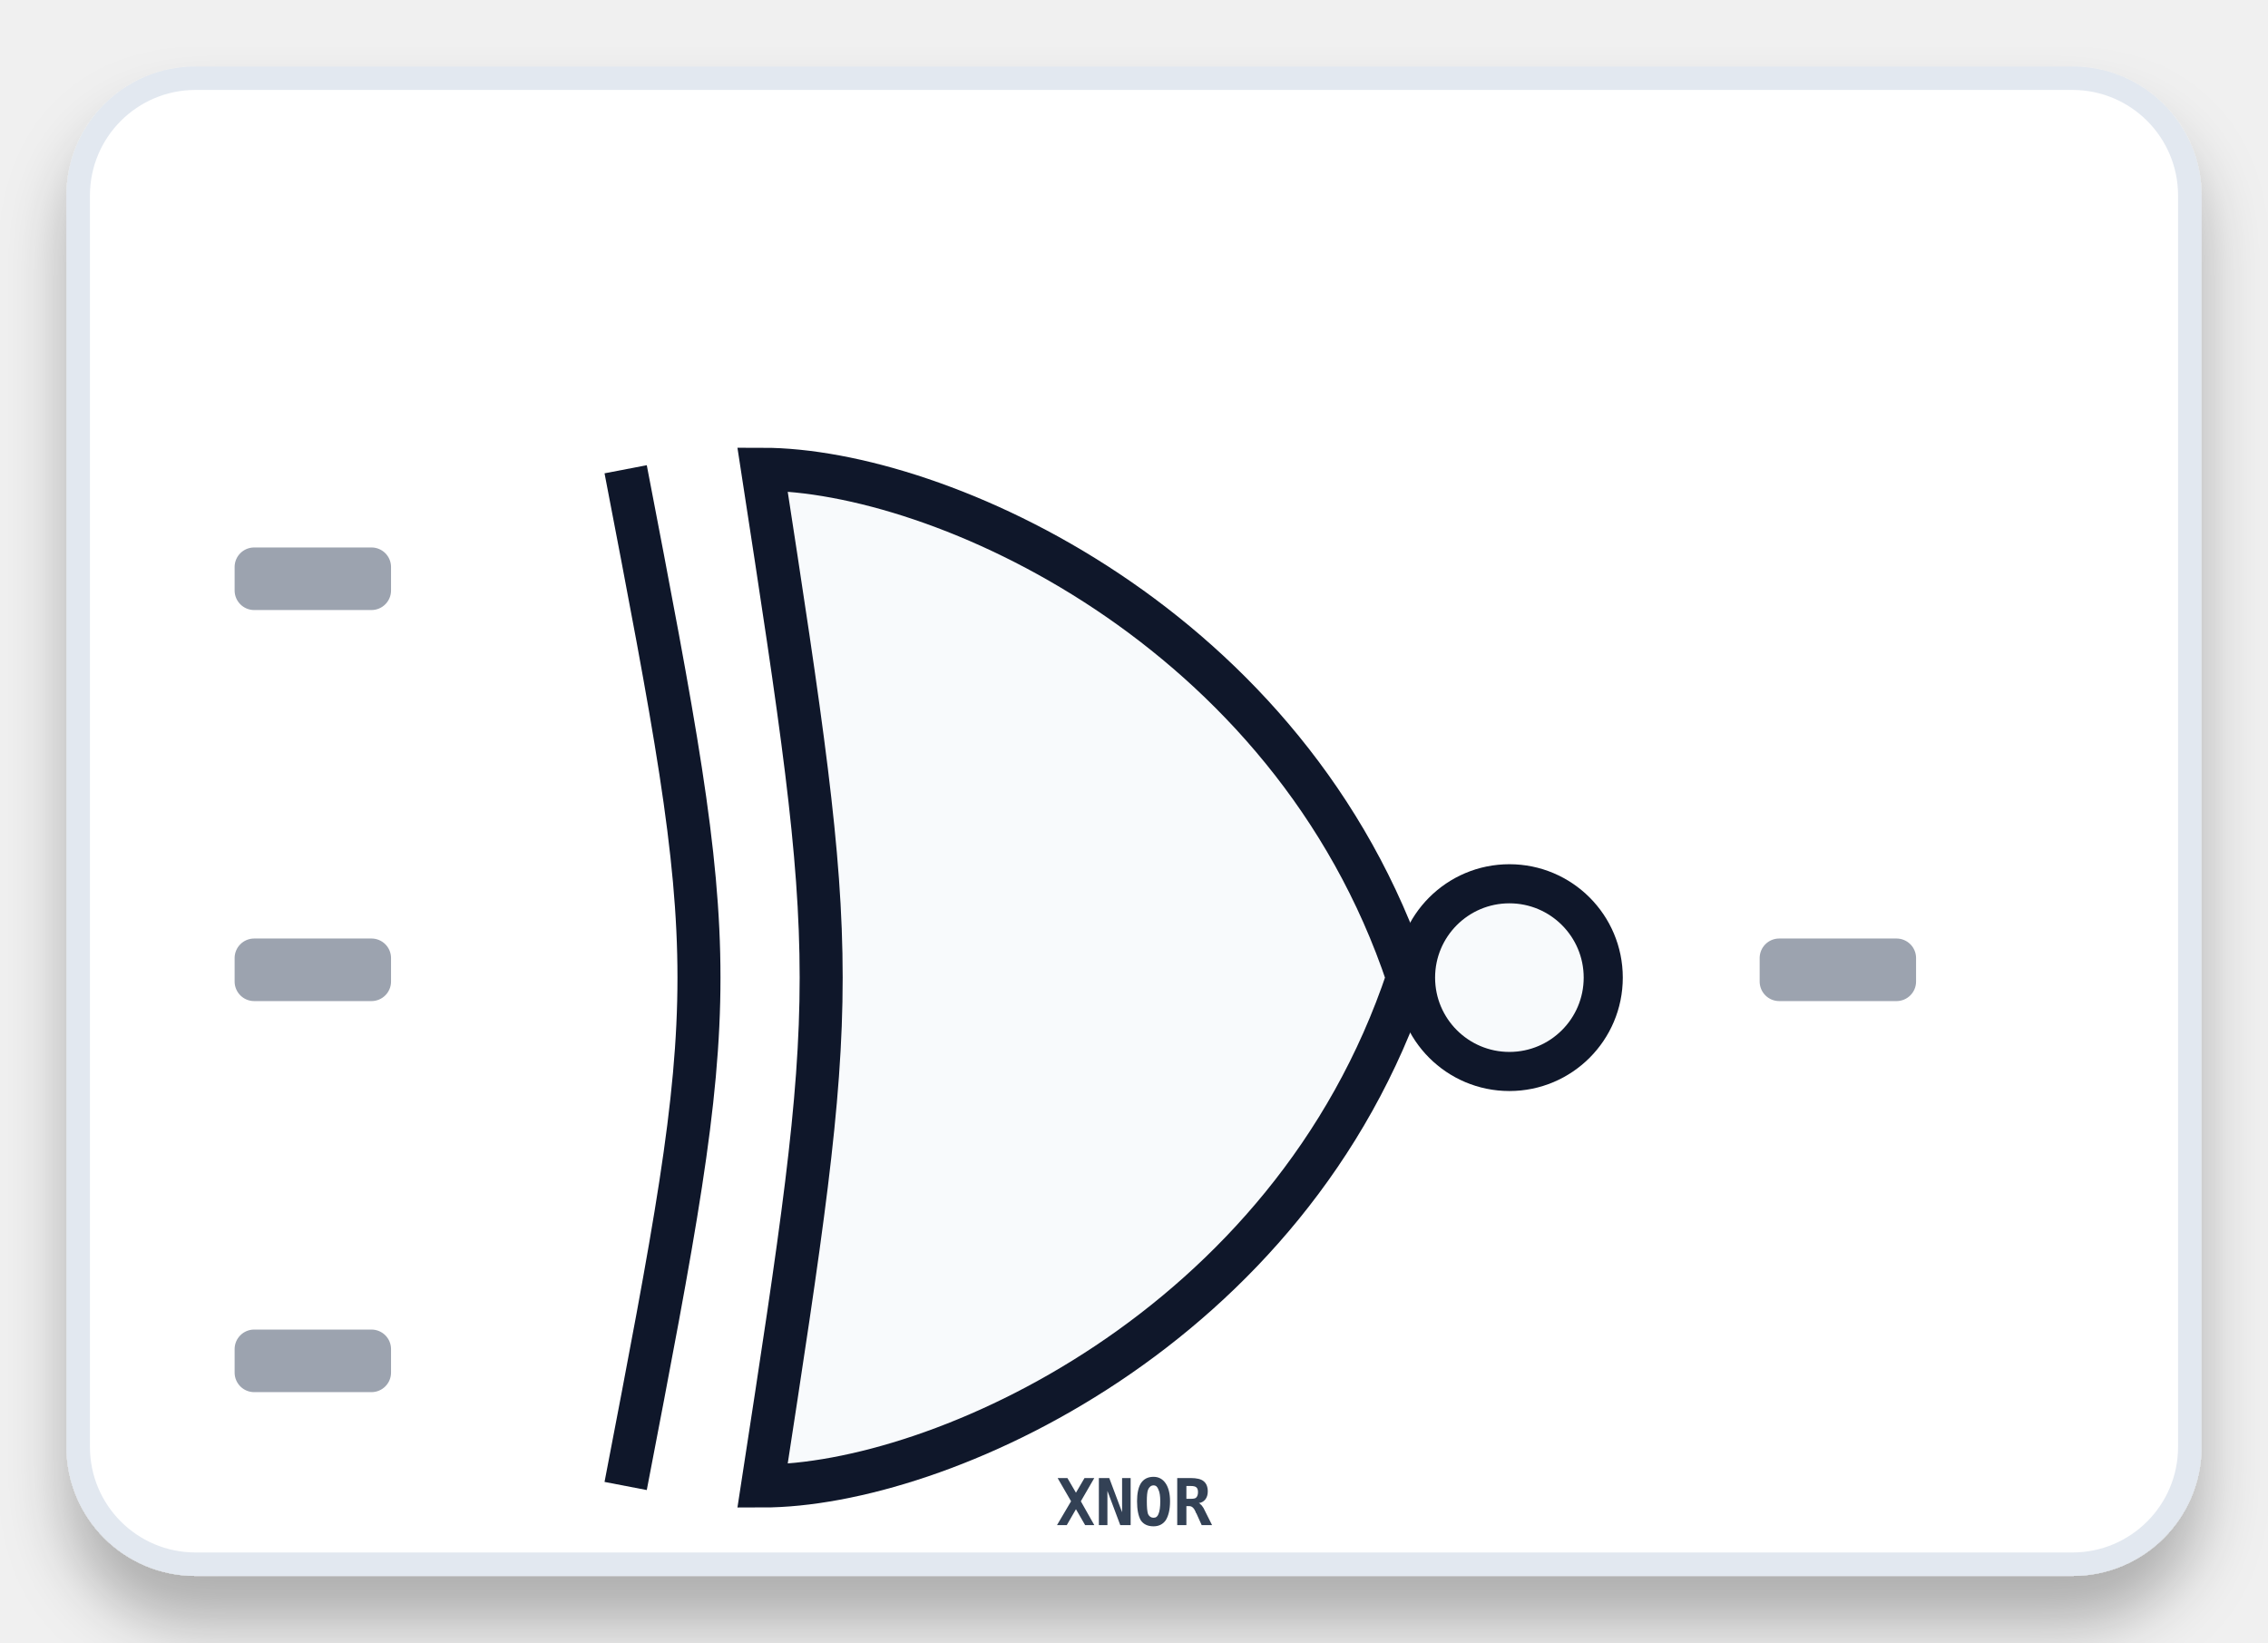
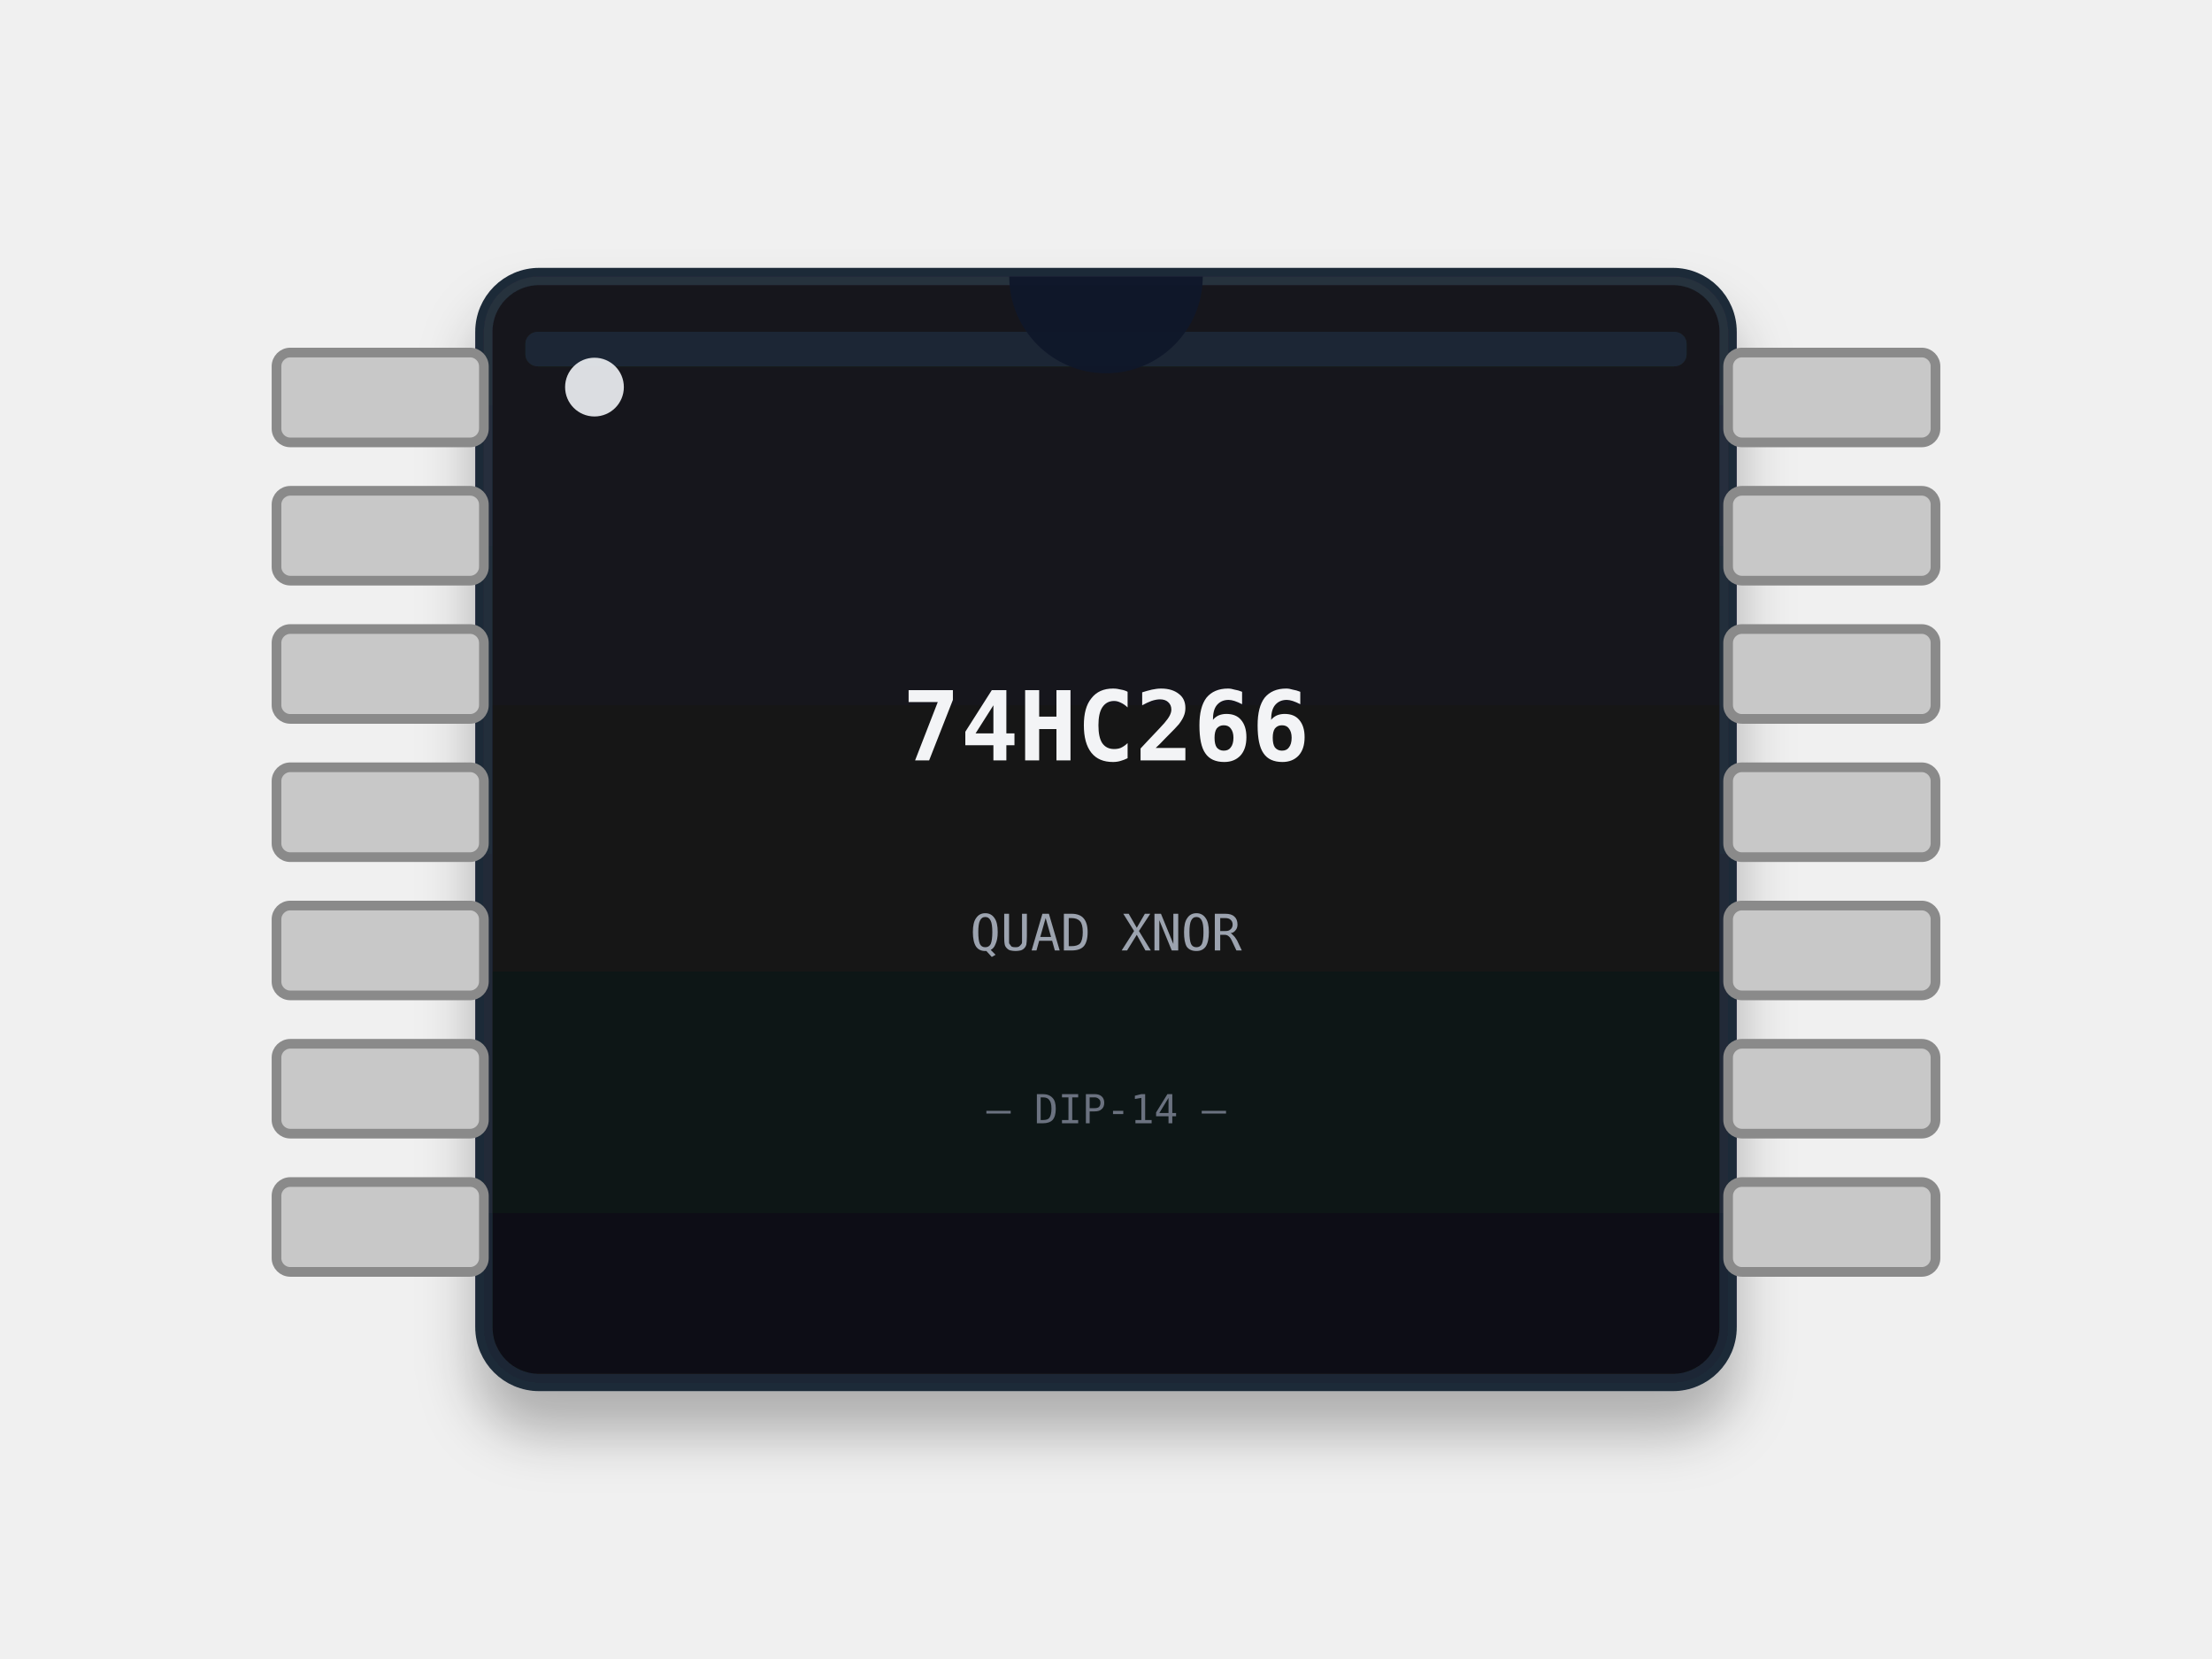
- <svg xmlns="http://www.w3.org/2000/svg" width="58" height="42" viewBox="0 0 58 42">
+ <svg xmlns="http://www.w3.org/2000/svg" width="64" height="48" viewBox="0 0 64 48">
  <defs>
    <linearGradient id="bodyGrad" x1="0" y1="0" x2="0" y2="1">
      <stop offset="0%" stop-color="#ffffff" stop-opacity="0.18" />
      <stop offset="100%" stop-color="#000000" stop-opacity="0.22" />
    </linearGradient>
-     <linearGradient id="leadGrad" x1="0" y1="0" x2="1" y2="0">
-       <stop offset="0%" stop-color="#8a8a8a" />
-       <stop offset="50%" stop-color="#e0e0e0" />
-       <stop offset="100%" stop-color="#9a9a9a" />
-     </linearGradient>
    <filter id="softShadow" x="-20%" y="-20%" width="140%" height="140%">
      <feDropShadow dx="0" dy="1.2" stdDeviation="0.8" flood-color="#000" flood-opacity="0.28" />
    </filter>
  </defs>
-   <rect x="2" y="2" width="54" height="38" rx="3" fill="#ffffff" stroke="#e2e8f0" stroke-width="0.6" filter="url(#softShadow)" />
-   <g transform="translate(6 4)">
-     <path d="M10 8 C12.5 21 12.5 21 10 34" fill="none" stroke="#0f172a" stroke-width="1.1" />
-     <path d="M13.5 8 C18 8 27 12 30 21 C27 30 18 34 13.5 34 C15.5 21 15.5 21 13.5 8 Z" fill="#f8fafc" stroke="#0f172a" stroke-width="1.1" />
-     <circle cx="32.6" cy="21" r="2.4" fill="#f8fafc" stroke="#0f172a" stroke-width="1.0" />
-     <rect x="0" y="10" width="4" height="1.6" rx="0.5" fill="#9ca3af" />
-     <rect x="0" y="20" width="4" height="1.6" rx="0.5" fill="#9ca3af" />
-     <rect x="0" y="30" width="4" height="1.6" rx="0.5" fill="#9ca3af" />
-     <rect x="39" y="20" width="4" height="1.6" rx="0.5" fill="#9ca3af" />
+   <g filter="url(#softShadow)">
+     <rect x="14.0" y="8.0" width="36" height="32" rx="1.6" fill="#0f1115" stroke="#1f2937" stroke-width="0.5" />
+     <rect x="14.0" y="8.0" width="36" height="32" rx="1.6" fill="url(#bodyGrad)" opacity="0.18" />
+     <rect x="15.2" y="9.6" width="33.6" height="1" rx="0.35" fill="#1f2937" opacity="0.9" />
  </g>
-   <text x="29" y="39" text-anchor="middle" font-family="monospace" font-size="1.65" font-weight="600" fill="#334155">XNOR</text>
+   <rect x="8.0" y="10.2" width="6" height="2.6" rx="0.4" fill="#c8c8c8" stroke="#8a8a8a" stroke-width="0.28" />
+   <rect x="50.0" y="10.2" width="6" height="2.6" rx="0.4" fill="#c8c8c8" stroke="#8a8a8a" stroke-width="0.28" />
+   <rect x="8.0" y="14.2" width="6" height="2.6" rx="0.4" fill="#c8c8c8" stroke="#8a8a8a" stroke-width="0.28" />
+   <rect x="50.0" y="14.2" width="6" height="2.6" rx="0.4" fill="#c8c8c8" stroke="#8a8a8a" stroke-width="0.28" />
+   <rect x="8.0" y="18.2" width="6" height="2.6" rx="0.4" fill="#c8c8c8" stroke="#8a8a8a" stroke-width="0.28" />
+   <rect x="50.0" y="18.2" width="6" height="2.6" rx="0.4" fill="#c8c8c8" stroke="#8a8a8a" stroke-width="0.28" />
+   <rect x="8.0" y="22.2" width="6" height="2.6" rx="0.4" fill="#c8c8c8" stroke="#8a8a8a" stroke-width="0.28" />
+   <rect x="50.0" y="22.2" width="6" height="2.6" rx="0.4" fill="#c8c8c8" stroke="#8a8a8a" stroke-width="0.28" />
+   <rect x="8.0" y="26.2" width="6" height="2.6" rx="0.4" fill="#c8c8c8" stroke="#8a8a8a" stroke-width="0.28" />
+   <rect x="50.0" y="26.2" width="6" height="2.6" rx="0.4" fill="#c8c8c8" stroke="#8a8a8a" stroke-width="0.28" />
+   <rect x="8.0" y="30.2" width="6" height="2.6" rx="0.4" fill="#c8c8c8" stroke="#8a8a8a" stroke-width="0.28" />
+   <rect x="50.0" y="30.2" width="6" height="2.6" rx="0.4" fill="#c8c8c8" stroke="#8a8a8a" stroke-width="0.28" />
+   <rect x="8.0" y="34.2" width="6" height="2.6" rx="0.4" fill="#c8c8c8" stroke="#8a8a8a" stroke-width="0.28" />
+   <rect x="50.0" y="34.2" width="6" height="2.6" rx="0.4" fill="#c8c8c8" stroke="#8a8a8a" stroke-width="0.28" />
+   <path d="M29.2 8.0 A2.8 2.8 0 0 0 34.8 8.0 Z" fill="#0f172a" opacity="0.95" />
+   <circle cx="17.2" cy="11.2" r="0.85" fill="#e5e7eb" opacity="0.95" />
+   <text x="32.0" y="22.0" text-anchor="middle" font-family="monospace" font-size="2.8" font-weight="700" fill="#f3f4f6">74HC266</text>
+   <text x="32.0" y="27.5" text-anchor="middle" font-family="monospace" font-size="1.45" fill="#9ca3af">QUAD XNOR</text>
+   <text x="32.0" y="32.5" text-anchor="middle" font-family="monospace" font-size="1.15" fill="#6b7280">— DIP-14 —</text>
</svg>
